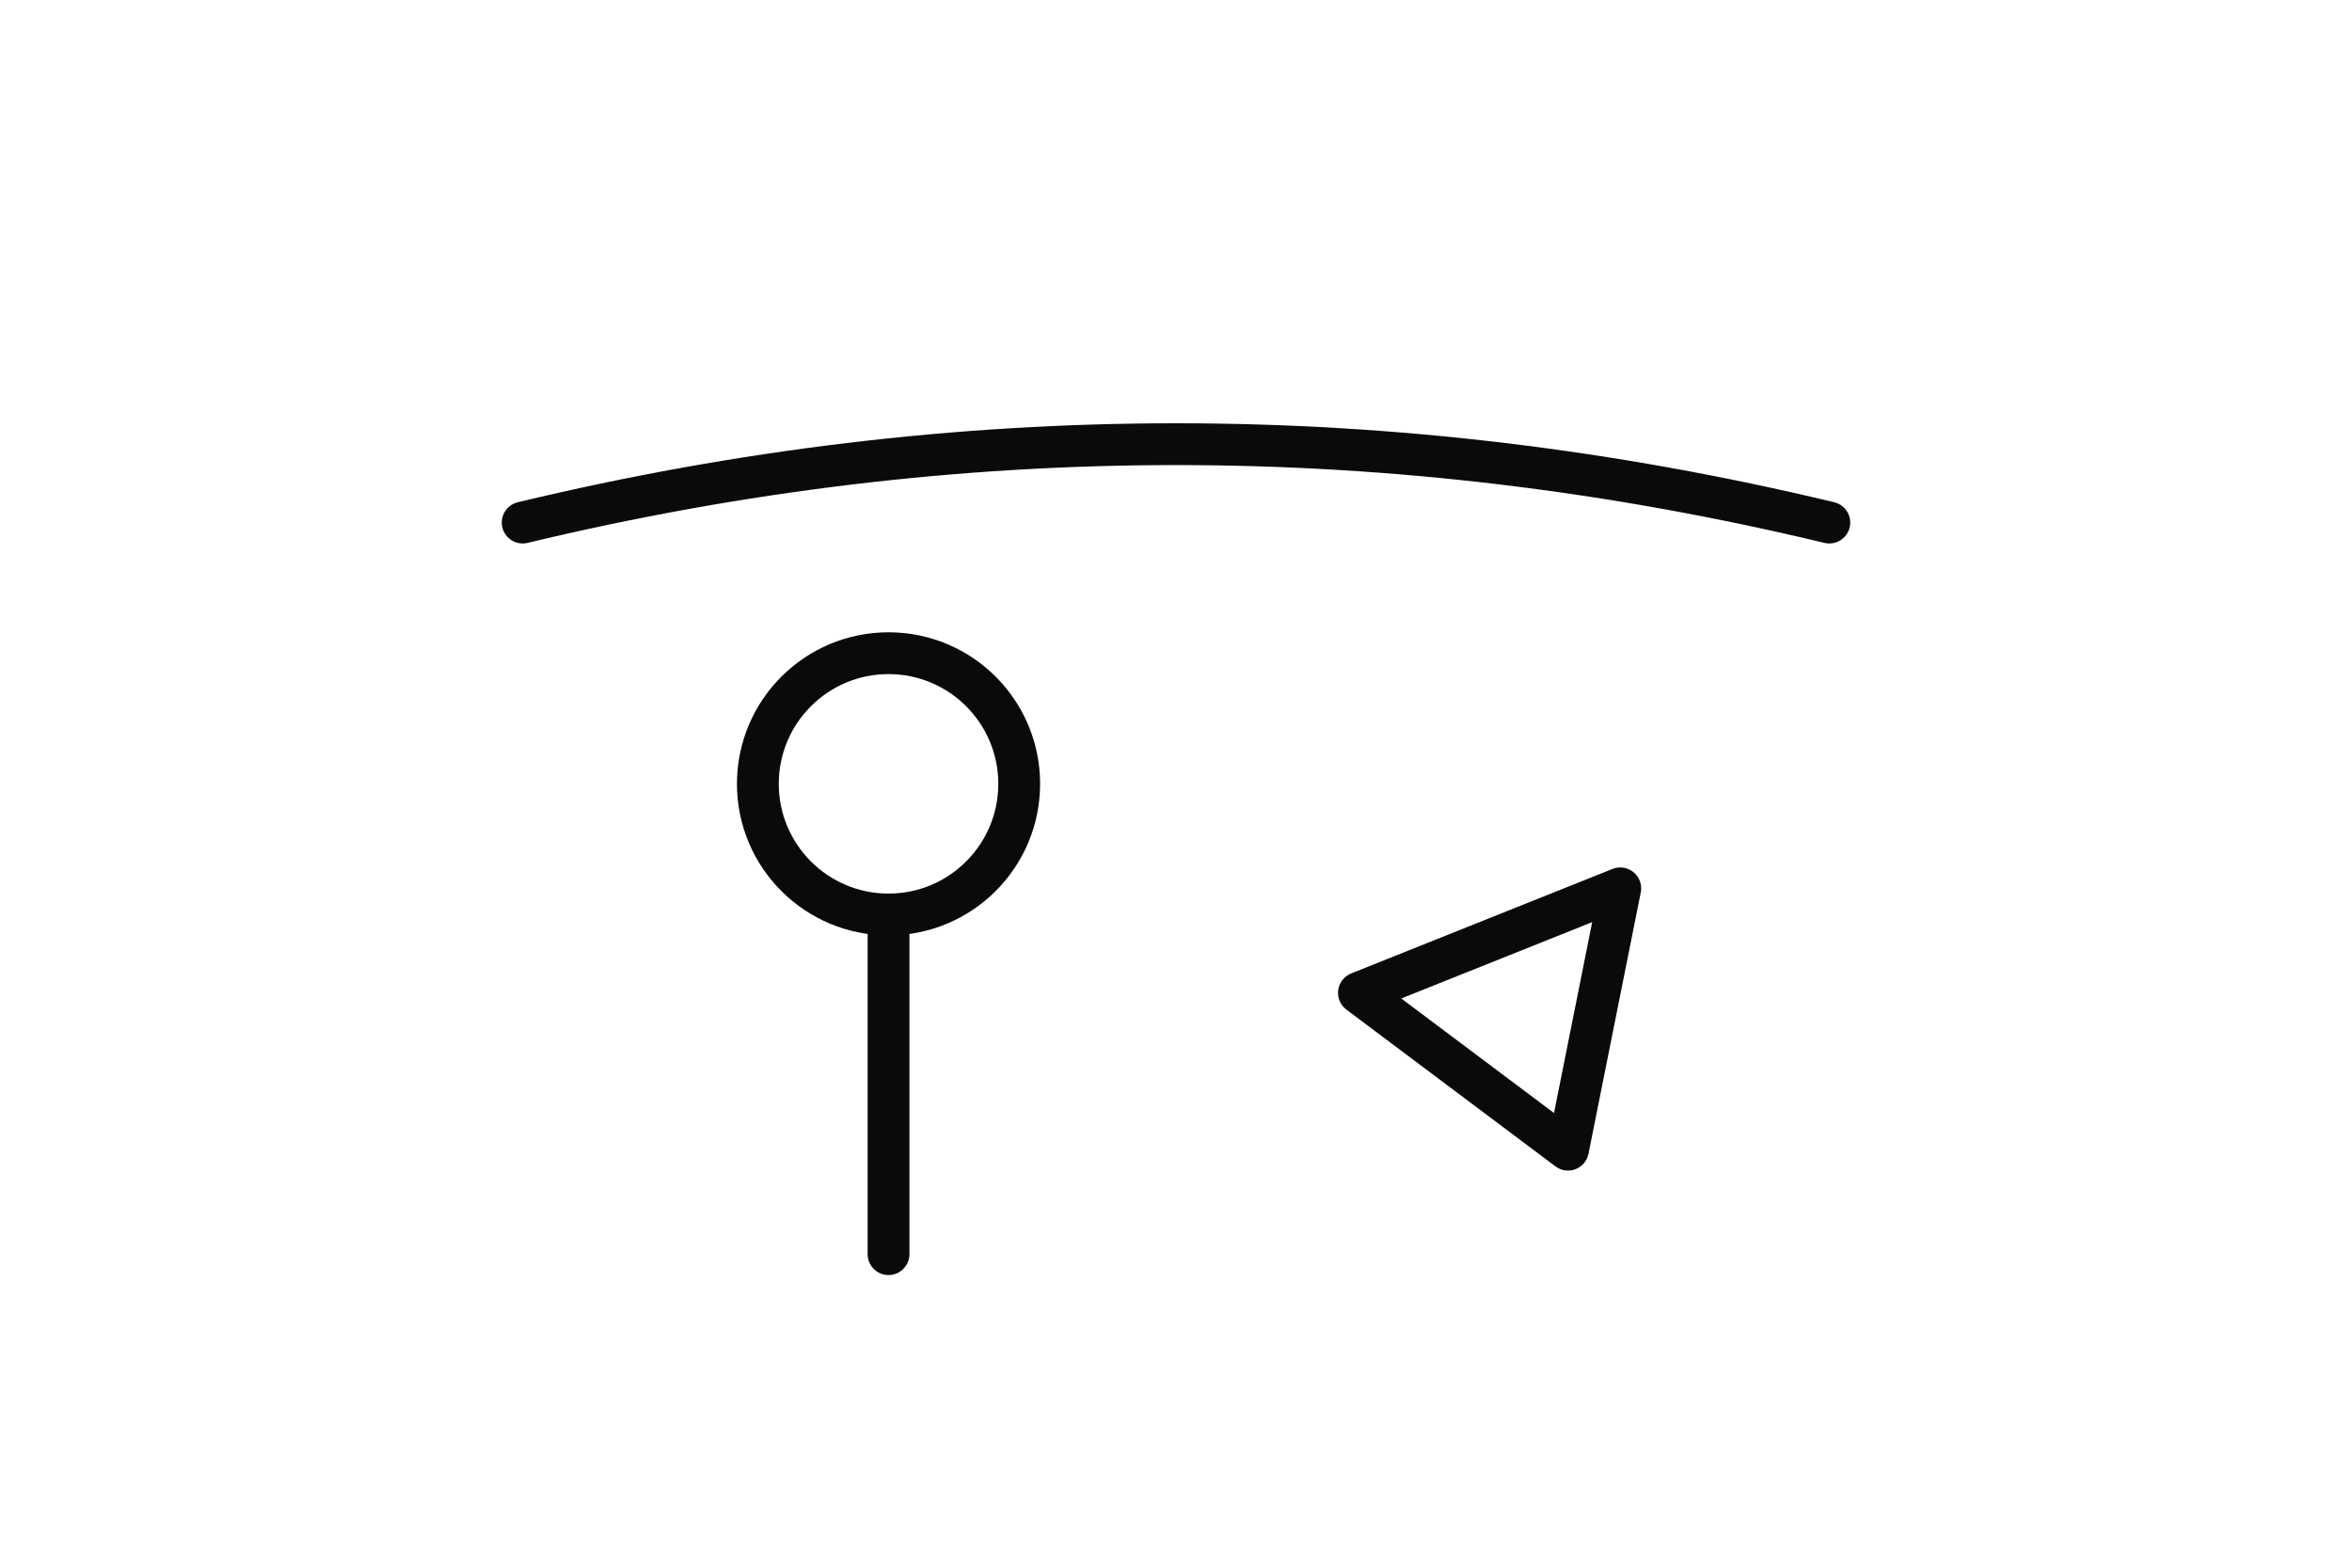
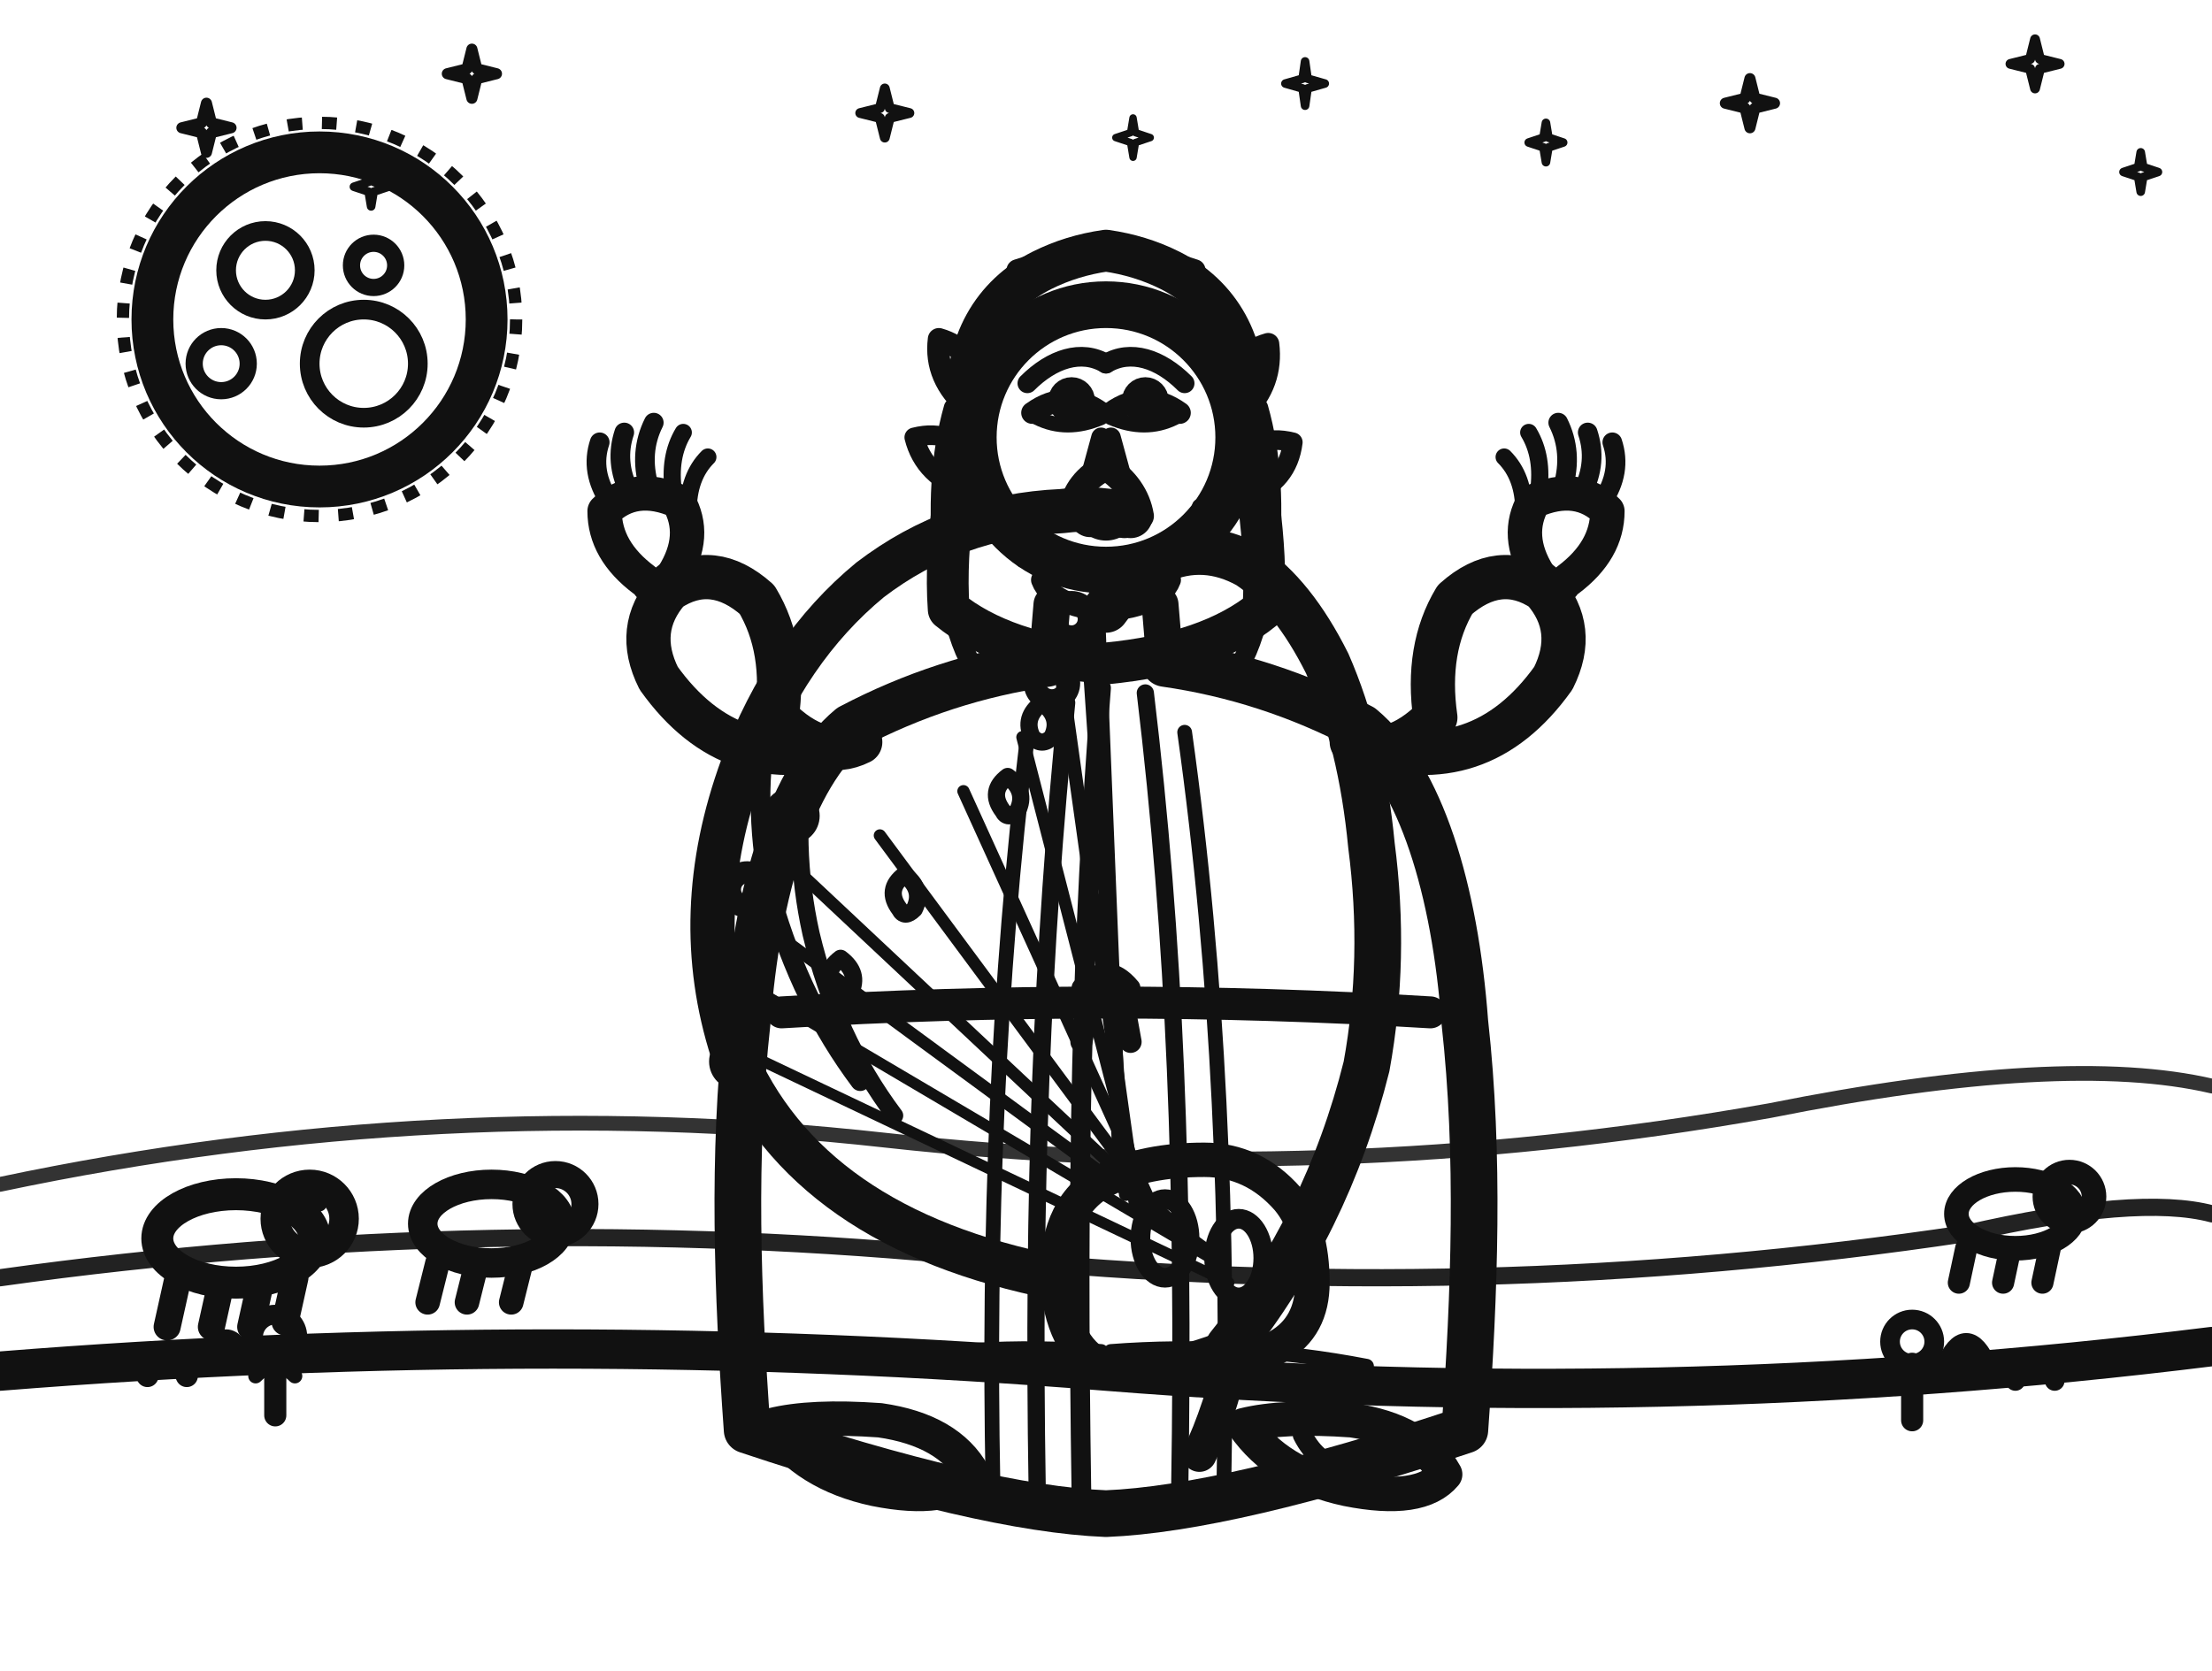
- <svg xmlns="http://www.w3.org/2000/svg" viewBox="0 0 900 600" width="900" height="600" aria-hidden="true">
-   <g fill="none" stroke="#0a0a0a" stroke-width="16" stroke-linecap="round" stroke-linejoin="round">
-     <circle cx="340" cy="300" r="50" />
-     <line x1="340" y1="350" x2="340" y2="480" />
-     <path d="M520 380 L620 340 L600 440 Z" />
-     <path d="M200 200 Q450 140 700 200" />
-   </g>
+ <svg xmlns="http://www.w3.org/2000/svg" viewBox="0 0 900 680" width="900" height="680" aria-hidden="true">
+   <path d="M82,50 L84,42 L86,50 L94,52 L86,54 L84,62 L82,54 L74,52 Z" fill="none" stroke="#111" stroke-width="4.5" stroke-linejoin="round" />
+   <path d="M190,28 L192,20 L194,28 L202,30 L194,32 L192,40 L190,32 L182,30 Z" fill="none" stroke="#111" stroke-width="4.5" stroke-linejoin="round" />
+   <path d="M358,44 L360,36 L362,44 L370,46 L362,48 L360,56 L358,48 L350,46 Z" fill="none" stroke="#111" stroke-width="4" stroke-linejoin="round" />
+   <path d="M530,32 L531,25 L532,32 L539,34 L532,36 L531,43 L530,36 L523,34 Z" fill="none" stroke="#111" stroke-width="3.5" stroke-linejoin="round" />
+   <path d="M710,40 L712,32 L714,40 L722,42 L714,44 L712,52 L710,44 L702,42 Z" fill="none" stroke="#111" stroke-width="4.5" stroke-linejoin="round" />
+   <path d="M826,24 L828,16 L830,24 L838,26 L830,28 L828,36 L826,28 L818,26 Z" fill="none" stroke="#111" stroke-width="4" stroke-linejoin="round" />
+   <path d="M870,68 L871,62 L872,68 L878,70 L872,72 L871,78 L870,72 L864,70 Z" fill="none" stroke="#111" stroke-width="3.5" stroke-linejoin="round" />
+   <path d="M150,74 L151,68 L152,74 L158,76 L152,78 L151,84 L150,78 L144,76 Z" fill="none" stroke="#111" stroke-width="3.5" stroke-linejoin="round" />
+   <path d="M460,54 L461,48 L462,54 L468,56 L462,58 L461,64 L460,58 L454,56 Z" fill="none" stroke="#111" stroke-width="3" stroke-linejoin="round" />
+   <path d="M628,56 L629,50 L630,56 L636,58 L630,60 L629,66 L628,60 L622,58 Z" fill="none" stroke="#111" stroke-width="3.5" stroke-linejoin="round" />
+   <circle cx="130" cy="130" r="68" fill="none" stroke="#111" stroke-width="17" />
+   <circle cx="108" cy="110" r="16" fill="none" stroke="#111" stroke-width="8" />
+   <circle cx="148" cy="148" r="22" fill="none" stroke="#111" stroke-width="8" />
+   <circle cx="90" cy="148" r="11" fill="none" stroke="#111" stroke-width="7" />
+   <circle cx="152" cy="108" r="9" fill="none" stroke="#111" stroke-width="7" />
+   <circle cx="130" cy="130" r="80" fill="none" stroke="#111" stroke-width="5" stroke-dasharray="6 8" />
+   <path d="M0,482 Q180,444 360,464 Q540,484 720,452 Q840,428 900,442" fill="none" stroke="#333" stroke-width="6" stroke-linecap="round" />
+   <path d="M0,520 Q200,492 400,512 Q600,532 800,502 Q870,486 900,494" fill="none" stroke="#222" stroke-width="7" stroke-linecap="round" />
+   <path d="M0,558 Q225,540 450,558 Q675,576 900,548" fill="none" stroke="#111" stroke-width="16" stroke-linecap="round" />
+   <ellipse cx="96" cy="504" rx="32" ry="18" fill="none" stroke="#111" stroke-width="13" />
+   <circle cx="126" cy="496" r="14" fill="none" stroke="#111" stroke-width="12" />
+   <path d="M114,493 Q120,486 130,490" fill="none" stroke="#111" stroke-width="6" stroke-linecap="round" />
+   <line x1="72" y1="522" x2="68" y2="540" stroke="#111" stroke-width="11" stroke-linecap="round" />
+   <line x1="90" y1="522" x2="86" y2="540" stroke="#111" stroke-width="11" stroke-linecap="round" />
+   <line x1="106" y1="522" x2="102" y2="540" stroke="#111" stroke-width="11" stroke-linecap="round" />
+   <line x1="120" y1="520" x2="116" y2="538" stroke="#111" stroke-width="11" stroke-linecap="round" />
+   <ellipse cx="200" cy="498" rx="28" ry="16" fill="none" stroke="#111" stroke-width="12" />
+   <circle cx="226" cy="490" r="12" fill="none" stroke="#111" stroke-width="11" />
+   <line x1="178" y1="514" x2="174" y2="530" stroke="#111" stroke-width="10" stroke-linecap="round" />
+   <line x1="194" y1="514" x2="190" y2="530" stroke="#111" stroke-width="10" stroke-linecap="round" />
+   <line x1="212" y1="514" x2="208" y2="530" stroke="#111" stroke-width="10" stroke-linecap="round" />
+   <ellipse cx="820" cy="494" rx="24" ry="14" fill="none" stroke="#111" stroke-width="10" />
+   <circle cx="842" cy="487" r="10" fill="none" stroke="#111" stroke-width="10" />
+   <line x1="800" y1="508" x2="797" y2="522" stroke="#111" stroke-width="9" stroke-linecap="round" />
+   <line x1="818" y1="508" x2="815" y2="522" stroke="#111" stroke-width="9" stroke-linecap="round" />
+   <line x1="834" y1="508" x2="831" y2="522" stroke="#111" stroke-width="9" stroke-linecap="round" />
+   <circle cx="450" cy="178" r="54" fill="none" stroke="#111" stroke-width="19" />
+   <path d="M394,166 C392,140 404,120 424,110 Q436,104 450,102 Q464,104 476,110 C496,120 508,140 506,166 C510,190 516,220 514,248 Q492,266 450,270 Q408,266 386,248 C384,220 390,190 394,166" fill="none" stroke="#111" stroke-width="17" stroke-linecap="round" stroke-linejoin="round" />
+   <path d="M394,166 Q380,154 382,138 Q396,142 400,158" fill="none" stroke="#111" stroke-width="9" stroke-linecap="round" stroke-linejoin="round" />
+   <path d="M394,200 Q376,194 372,178 Q388,174 396,188" fill="none" stroke="#111" stroke-width="8" stroke-linecap="round" stroke-linejoin="round" />
+   <path d="M506,168 Q518,156 516,140 Q502,144 498,160" fill="none" stroke="#111" stroke-width="9" stroke-linecap="round" stroke-linejoin="round" />
+   <path d="M508,202 Q524,196 526,180 Q510,176 504,190" fill="none" stroke="#111" stroke-width="8" stroke-linecap="round" stroke-linejoin="round" />
+   <path d="M414,110 Q432,104 450,102 Q468,104 486,110" fill="none" stroke="#111" stroke-width="9" stroke-linecap="round" />
+   <path d="M388,166 Q380,194 384,232 Q388,256 394,268" fill="none" stroke="#111" stroke-width="8" stroke-linecap="round" />
+   <path d="M512,166 Q520,194 516,232 Q512,256 506,268" fill="none" stroke="#111" stroke-width="8" stroke-linecap="round" />
+   <path d="M424,236 C430,252 470,252 476,236" fill="none" stroke="#111" stroke-width="9" stroke-linecap="round" />
+   <path d="M430,232 Q450,226 470,232" fill="none" stroke="#111" stroke-width="7" stroke-linecap="round" />
+   <path d="M416,228 Q410,218 412,206" fill="none" stroke="#111" stroke-width="6" stroke-linecap="round" />
+   <path d="M484,228 Q490,218 488,206" fill="none" stroke="#111" stroke-width="6" stroke-linecap="round" />
+   <path d="M418,156 C428,146 440,142 450,148" fill="none" stroke="#111" stroke-width="8" stroke-linecap="round" />
+   <path d="M450,148 C460,142 472,146 482,156" fill="none" stroke="#111" stroke-width="8" stroke-linecap="round" />
+   <path d="M420,168 Q434,158 448,168" fill="none" stroke="#111" stroke-width="9" stroke-linecap="round" />
+   <path d="M452,168 Q466,158 480,168" fill="none" stroke="#111" stroke-width="9" stroke-linecap="round" />
+   <path d="M422,170 Q434,176 448,170" fill="none" stroke="#111" stroke-width="6" stroke-linecap="round" />
+   <path d="M452,170 Q466,176 478,170" fill="none" stroke="#111" stroke-width="6" stroke-linecap="round" />
+   <circle cx="436" cy="163" r="5" fill="none" stroke="#111" stroke-width="9" />
+   <circle cx="466" cy="163" r="5" fill="none" stroke="#111" stroke-width="9" />
+   <path d="M448,178 L442,200 Q440,208 444,214 Q450,218 456,214 Q460,208 458,200 L452,178" fill="none" stroke="#111" stroke-width="8" stroke-linecap="round" stroke-linejoin="round" />
+   <path d="M438,212 Q442,218 448,214" fill="none" stroke="#111" stroke-width="6" stroke-linecap="round" />
+   <path d="M462,214 Q458,218 452,214" fill="none" stroke="#111" stroke-width="6" stroke-linecap="round" />
+   <path d="M428,246 L426,270" fill="none" stroke="#111" stroke-width="15" stroke-linecap="round" />
+   <path d="M472,246 L474,270" fill="none" stroke="#111" stroke-width="15" stroke-linecap="round" />
+   <path d="M426,270 Q384,276 346,296 C322,316 308,362 304,416 C298,470 300,526 304,582 Q400,614 450,616 Q500,614 596,582 C600,526 602,470 596,416 C592,362 578,316 554,296 Q516,276 474,270" fill="none" stroke="#111" stroke-width="19" stroke-linecap="round" stroke-linejoin="round" />
+   <path d="M318,412 Q450,404 582,412" fill="none" stroke="#111" stroke-width="13" stroke-linecap="round" />
+   <path d="M440,402 Q450,390 460,402" fill="none" stroke="#111" stroke-width="8" stroke-linecap="round" />
+   <path d="M444,402 L440,424" fill="none" stroke="#111" stroke-width="9" stroke-linecap="round" />
+   <path d="M456,402 L460,424" fill="none" stroke="#111" stroke-width="9" stroke-linecap="round" />
+   <path d="M448,280 C440,380 438,480 440,608" fill="none" stroke="#111" stroke-width="8" stroke-linecap="round" />
+   <path d="M434,286 C424,386 420,486 422,606" fill="none" stroke="#111" stroke-width="7" stroke-linecap="round" />
+   <path d="M466,282 C478,382 482,482 480,606" fill="none" stroke="#111" stroke-width="7" stroke-linecap="round" />
+   <path d="M418,300 C406,400 402,500 404,604" fill="none" stroke="#111" stroke-width="6" stroke-linecap="round" />
+   <path d="M482,298 C496,398 500,498 498,602" fill="none" stroke="#111" stroke-width="6" stroke-linecap="round" />
+   <path d="M346,556 Q396,546 448,550" fill="none" stroke="#111" stroke-width="6" stroke-linecap="round" />
+   <path d="M452,550 Q504,546 556,556" fill="none" stroke="#111" stroke-width="6" stroke-linecap="round" />
+   <path d="M346,302 Q298,318 268,276 Q258,256 272,240 Q290,228 308,244 Q320,264 316,292 Q334,310 350,302" fill="none" stroke="#111" stroke-width="18" stroke-linecap="round" stroke-linejoin="round" />
+   <path d="M262,236 Q246,224 246,208 Q258,196 276,204 Q284,218 274,234 Q268,240 264,238" fill="none" stroke="#111" stroke-width="14" stroke-linecap="round" stroke-linejoin="round" />
+   <path d="M248,204 Q240,192 244,180" fill="none" stroke="#111" stroke-width="8" stroke-linecap="round" />
+   <path d="M256,200 Q250,188 254,176" fill="none" stroke="#111" stroke-width="8" stroke-linecap="round" />
+   <path d="M264,198 Q260,184 266,172" fill="none" stroke="#111" stroke-width="8" stroke-linecap="round" />
+   <path d="M274,200 Q272,186 278,176" fill="none" stroke="#111" stroke-width="7" stroke-linecap="round" />
+   <path d="M280,208 Q280,194 288,186" fill="none" stroke="#111" stroke-width="7" stroke-linecap="round" />
+   <path d="M554,302 Q602,318 632,276 Q642,256 628,240 Q610,228 592,244 Q580,264 584,292 Q566,310 550,302" fill="none" stroke="#111" stroke-width="18" stroke-linecap="round" stroke-linejoin="round" />
+   <path d="M638,236 Q654,224 654,208 Q642,196 624,204 Q616,218 626,234 Q632,240 636,238" fill="none" stroke="#111" stroke-width="14" stroke-linecap="round" stroke-linejoin="round" />
+   <path d="M652,204 Q660,192 656,180" fill="none" stroke="#111" stroke-width="8" stroke-linecap="round" />
+   <path d="M644,200 Q650,188 646,176" fill="none" stroke="#111" stroke-width="8" stroke-linecap="round" />
+   <path d="M636,198 Q640,184 634,172" fill="none" stroke="#111" stroke-width="8" stroke-linecap="round" />
+   <path d="M626,200 Q628,186 622,176" fill="none" stroke="#111" stroke-width="7" stroke-linecap="round" />
+   <path d="M620,208 Q620,194 612,186" fill="none" stroke="#111" stroke-width="7" stroke-linecap="round" />
+   <path d="M314,580 Q328,600 356,606 Q386,612 396,600 Q386,582 358,578 Q330,576 314,580" fill="none" stroke="#111" stroke-width="14" stroke-linecap="round" stroke-linejoin="round" />
+   <path d="M338,584 Q344,596 356,598" fill="none" stroke="#111" stroke-width="8" stroke-linecap="round" />
+   <path d="M506,580 Q520,600 548,606 Q578,612 588,600 Q578,582 550,578 Q522,576 506,580" fill="none" stroke="#111" stroke-width="14" stroke-linecap="round" stroke-linejoin="round" />
+   <path d="M530,584 Q536,596 548,598" fill="none" stroke="#111" stroke-width="8" stroke-linecap="round" />
+   <path d="M500,548 Q540,498 556,434 Q564,390 558,344 Q554,302 540,270 Q526,242 508,230 Q490,220 472,228 Q460,234 450,248" fill="none" stroke="#111" stroke-width="19" stroke-linecap="round" stroke-linejoin="round" />
+   <path d="M500,548 Q470,560 448,556 Q432,548 430,520 Q430,490 450,480 Q466,472 490,472 Q510,472 524,488 Q534,500 534,522 Q534,540 520,548 Q510,554 500,548" fill="none" stroke="#111" stroke-width="14" stroke-linecap="round" stroke-linejoin="round" />
+   <ellipse cx="474" cy="504" rx="10" ry="16" fill="none" stroke="#111" stroke-width="8" />
+   <ellipse cx="504" cy="512" rx="10" ry="16" fill="none" stroke="#111" stroke-width="8" />
+   <path d="M430,520 Q328,500 298,428 Q280,372 302,312 Q320,264 354,236 Q388,210 432,208 Q448,206 460,210" fill="none" stroke="#111" stroke-width="18" stroke-linecap="round" stroke-linejoin="round" />
+   <path d="M350,440 Q326,408 314,366 Q306,330 312,296" fill="none" stroke="#111" stroke-width="8" stroke-linecap="round" />
+   <path d="M364,454 Q340,422 330,380 Q322,344 328,308" fill="none" stroke="#111" stroke-width="7" stroke-linecap="round" />
+   <path d="M500,548 Q500,560 496,572 Q492,584 488,592" fill="none" stroke="#111" stroke-width="14" stroke-linecap="round" />
+   <path d="M464,210 Q462,198 450,190 Q438,196 436,208" fill="none" stroke="#111" stroke-width="11" stroke-linecap="round" stroke-linejoin="round" />
+   <circle cx="436" cy="252" r="7" fill="none" stroke="#111" stroke-width="9" />
+   <circle cx="428" cy="278" r="7" fill="none" stroke="#111" stroke-width="9" />
+   <circle cx="322" cy="332" r="7" fill="none" stroke="#111" stroke-width="9" />
+   <circle cx="304" cy="362" r="7" fill="none" stroke="#111" stroke-width="9" />
+   <circle cx="298" cy="396" r="7" fill="none" stroke="#111" stroke-width="9" />
+   <circle cx="300" cy="432" r="7" fill="none" stroke="#111" stroke-width="9" />
+   <line x1="446" y1="234" x2="456" y2="482" stroke="#111" stroke-width="6" stroke-linecap="round" />
+   <line x1="442" y1="252" x2="458" y2="486" stroke="#111" stroke-width="5.5" stroke-linecap="round" />
+   <line x1="432" y1="276" x2="462" y2="490" stroke="#111" stroke-width="5.5" stroke-linecap="round" />
+   <line x1="416" y1="300" x2="466" y2="494" stroke="#111" stroke-width="5" stroke-linecap="round" />
+   <line x1="392" y1="322" x2="472" y2="498" stroke="#111" stroke-width="5" stroke-linecap="round" />
+   <line x1="358" y1="340" x2="478" y2="502" stroke="#111" stroke-width="5" stroke-linecap="round" />
+   <line x1="322" y1="352" x2="484" y2="504" stroke="#111" stroke-width="5" stroke-linecap="round" />
+   <line x1="302" y1="370" x2="490" y2="508" stroke="#111" stroke-width="5" stroke-linecap="round" />
+   <line x1="296" y1="396" x2="496" y2="514" stroke="#111" stroke-width="4.5" stroke-linecap="round" />
+   <line x1="298" y1="426" x2="500" y2="522" stroke="#111" stroke-width="4.5" stroke-linecap="round" />
+   <path d="M420,300 Q416,292 424,286 Q432,292 428,300 Q424,304 420,300" fill="none" stroke="#111" stroke-width="7" stroke-linecap="round" stroke-linejoin="round" />
+   <path d="M408,330 Q402,322 410,316 Q418,322 414,330 Q410,334 408,330" fill="none" stroke="#111" stroke-width="7" stroke-linecap="round" stroke-linejoin="round" />
+   <path d="M366,370 Q360,362 368,356 Q376,362 372,370 Q368,374 366,370" fill="none" stroke="#111" stroke-width="7" stroke-linecap="round" stroke-linejoin="round" />
+   <path d="M340,404 Q334,396 342,390 Q350,396 346,404 Q342,408 340,404" fill="none" stroke="#111" stroke-width="7" stroke-linecap="round" stroke-linejoin="round" />
+   <path d="M60,560 Q68,542 76,560" fill="none" stroke="#111" stroke-width="9" stroke-linecap="round" />
+   <path d="M84,554 Q92,536 100,554" fill="none" stroke="#111" stroke-width="8" stroke-linecap="round" />
+   <path d="M792,556 Q800,538 808,556" fill="none" stroke="#111" stroke-width="9" stroke-linecap="round" />
+   <path d="M820,562 Q828,544 836,562" fill="none" stroke="#111" stroke-width="8" stroke-linecap="round" />
+   <circle cx="112" cy="544" r="9" fill="none" stroke="#111" stroke-width="8" />
+   <line x1="112" y1="553" x2="112" y2="576" stroke="#111" stroke-width="9" stroke-linecap="round" />
+   <path d="M104,560 Q112,552 120,560" fill="none" stroke="#111" stroke-width="6" stroke-linecap="round" />
+   <circle cx="778" cy="546" r="9" fill="none" stroke="#111" stroke-width="8" />
+   <line x1="778" y1="555" x2="778" y2="578" stroke="#111" stroke-width="9" stroke-linecap="round" />
+   <path d="M770,562 Q778,554 786,562" fill="none" stroke="#111" stroke-width="6" stroke-linecap="round" />
</svg>
